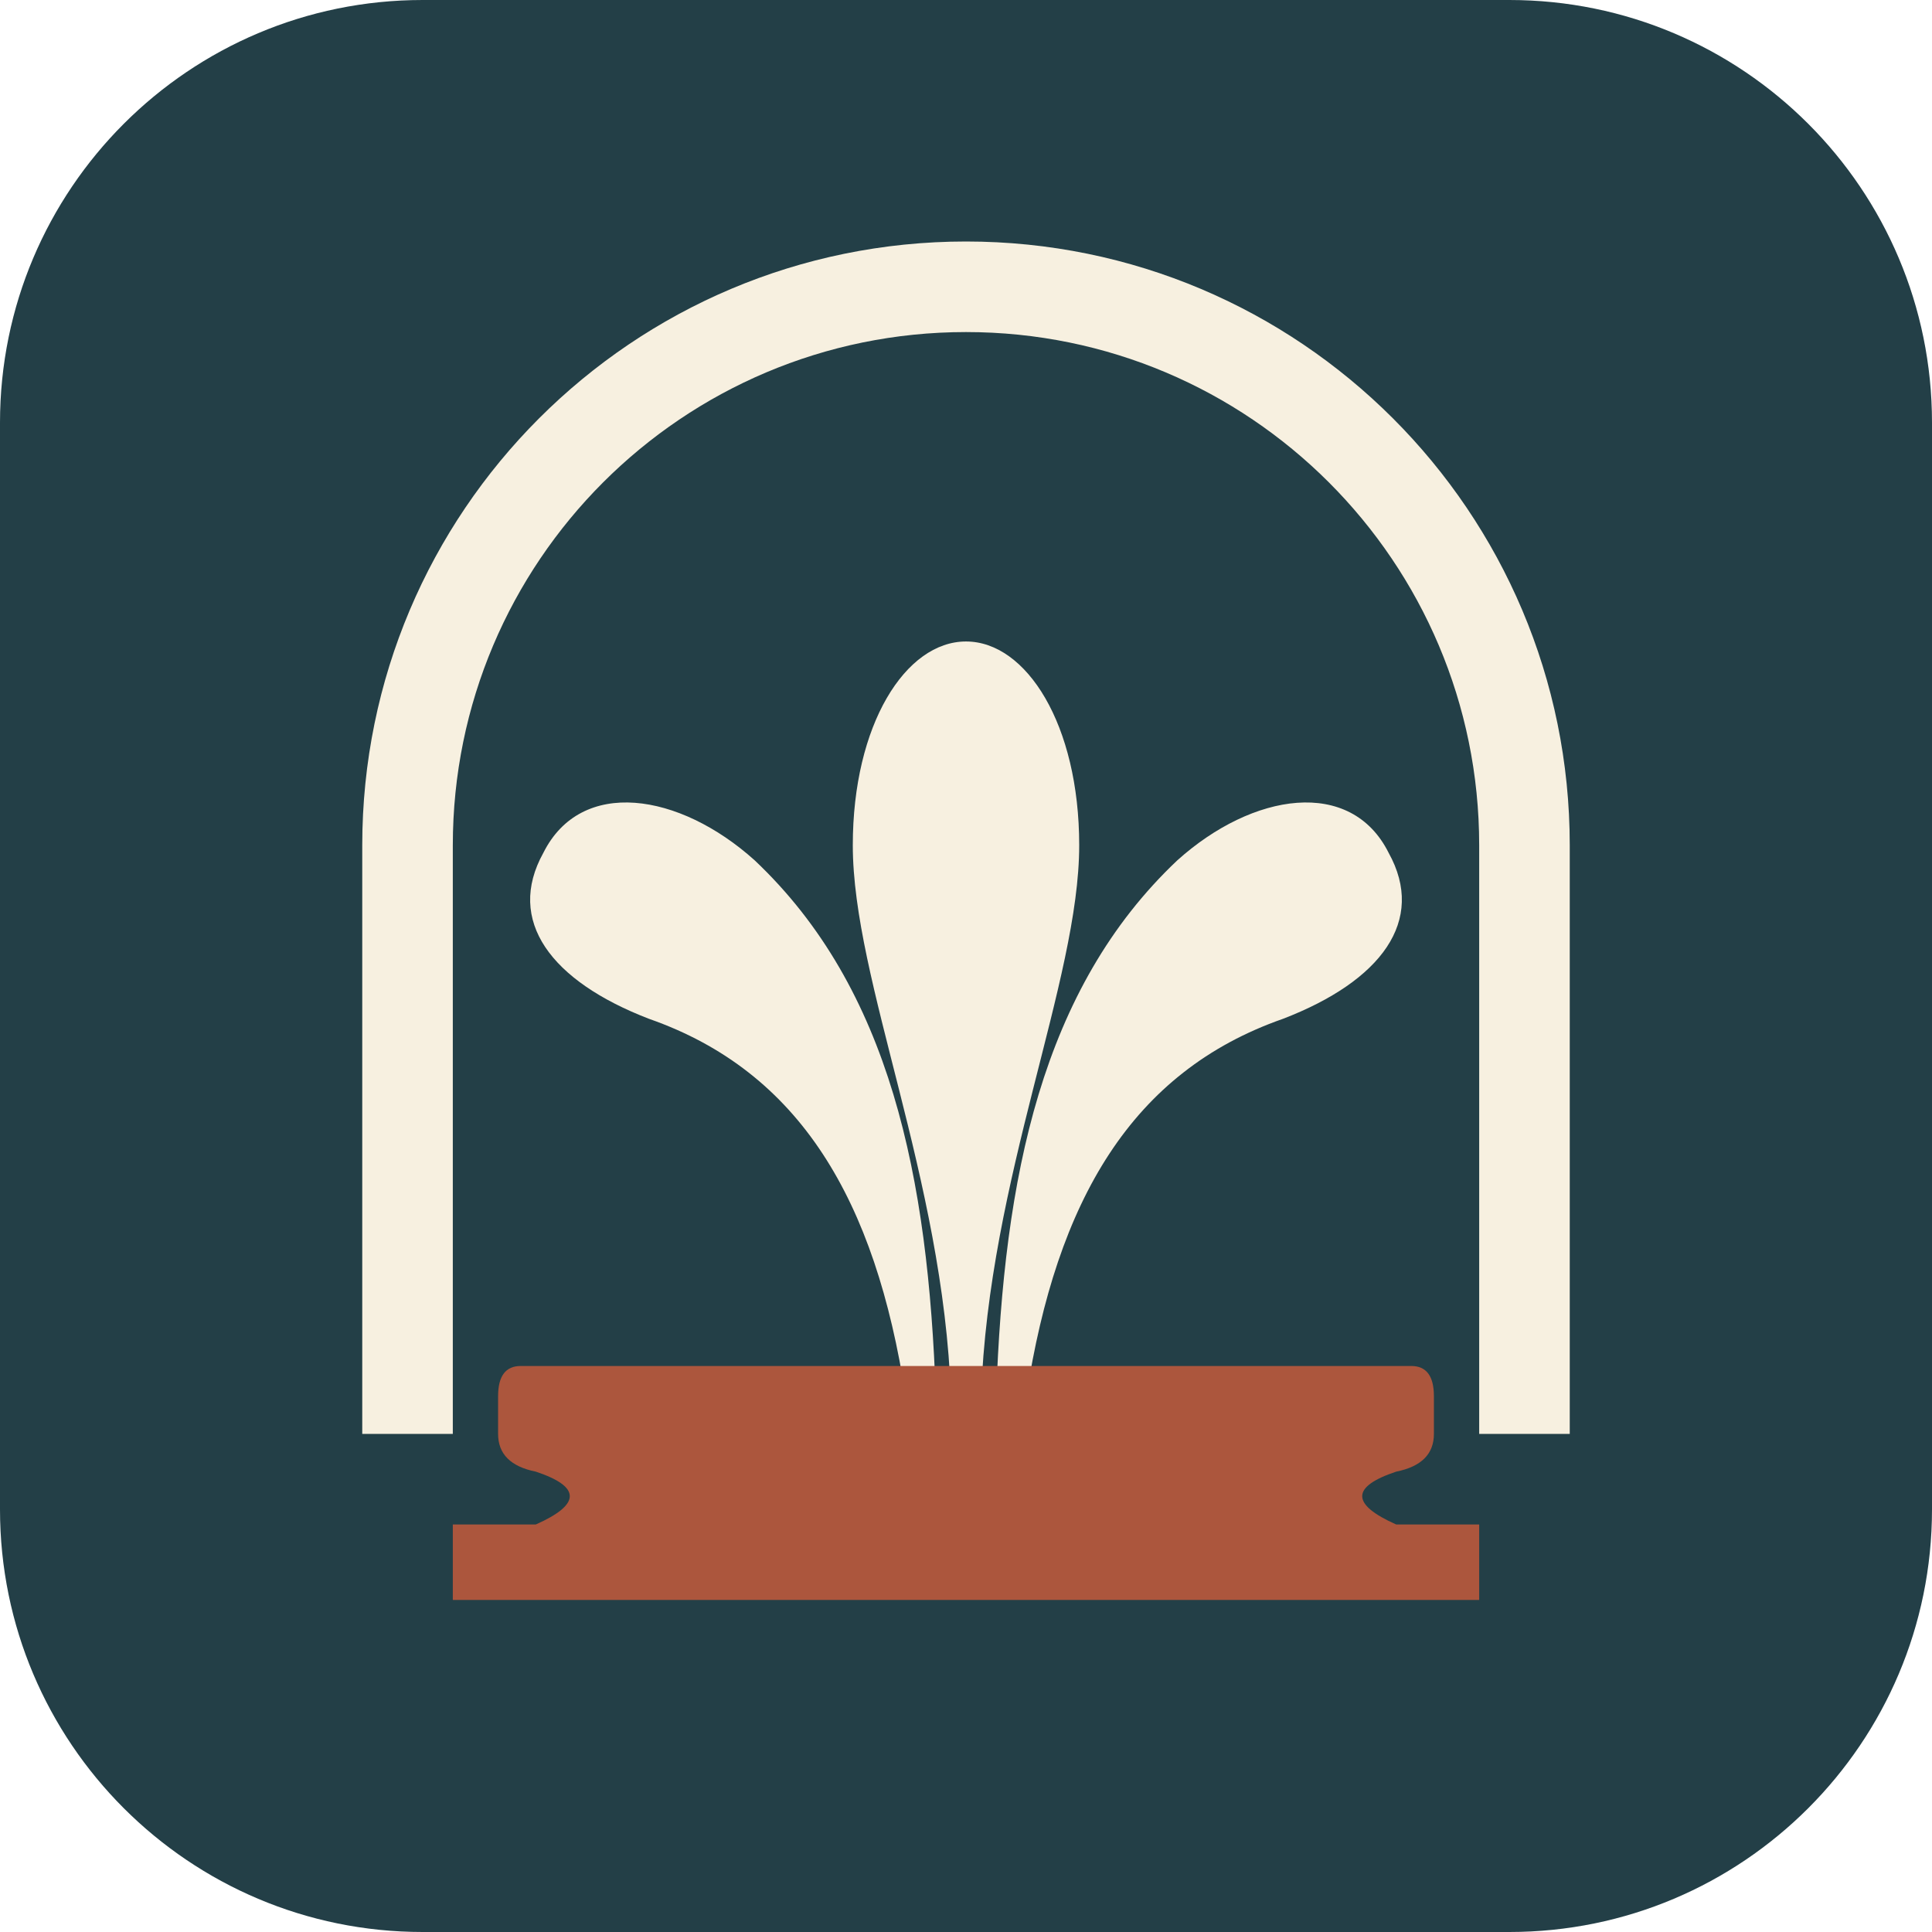
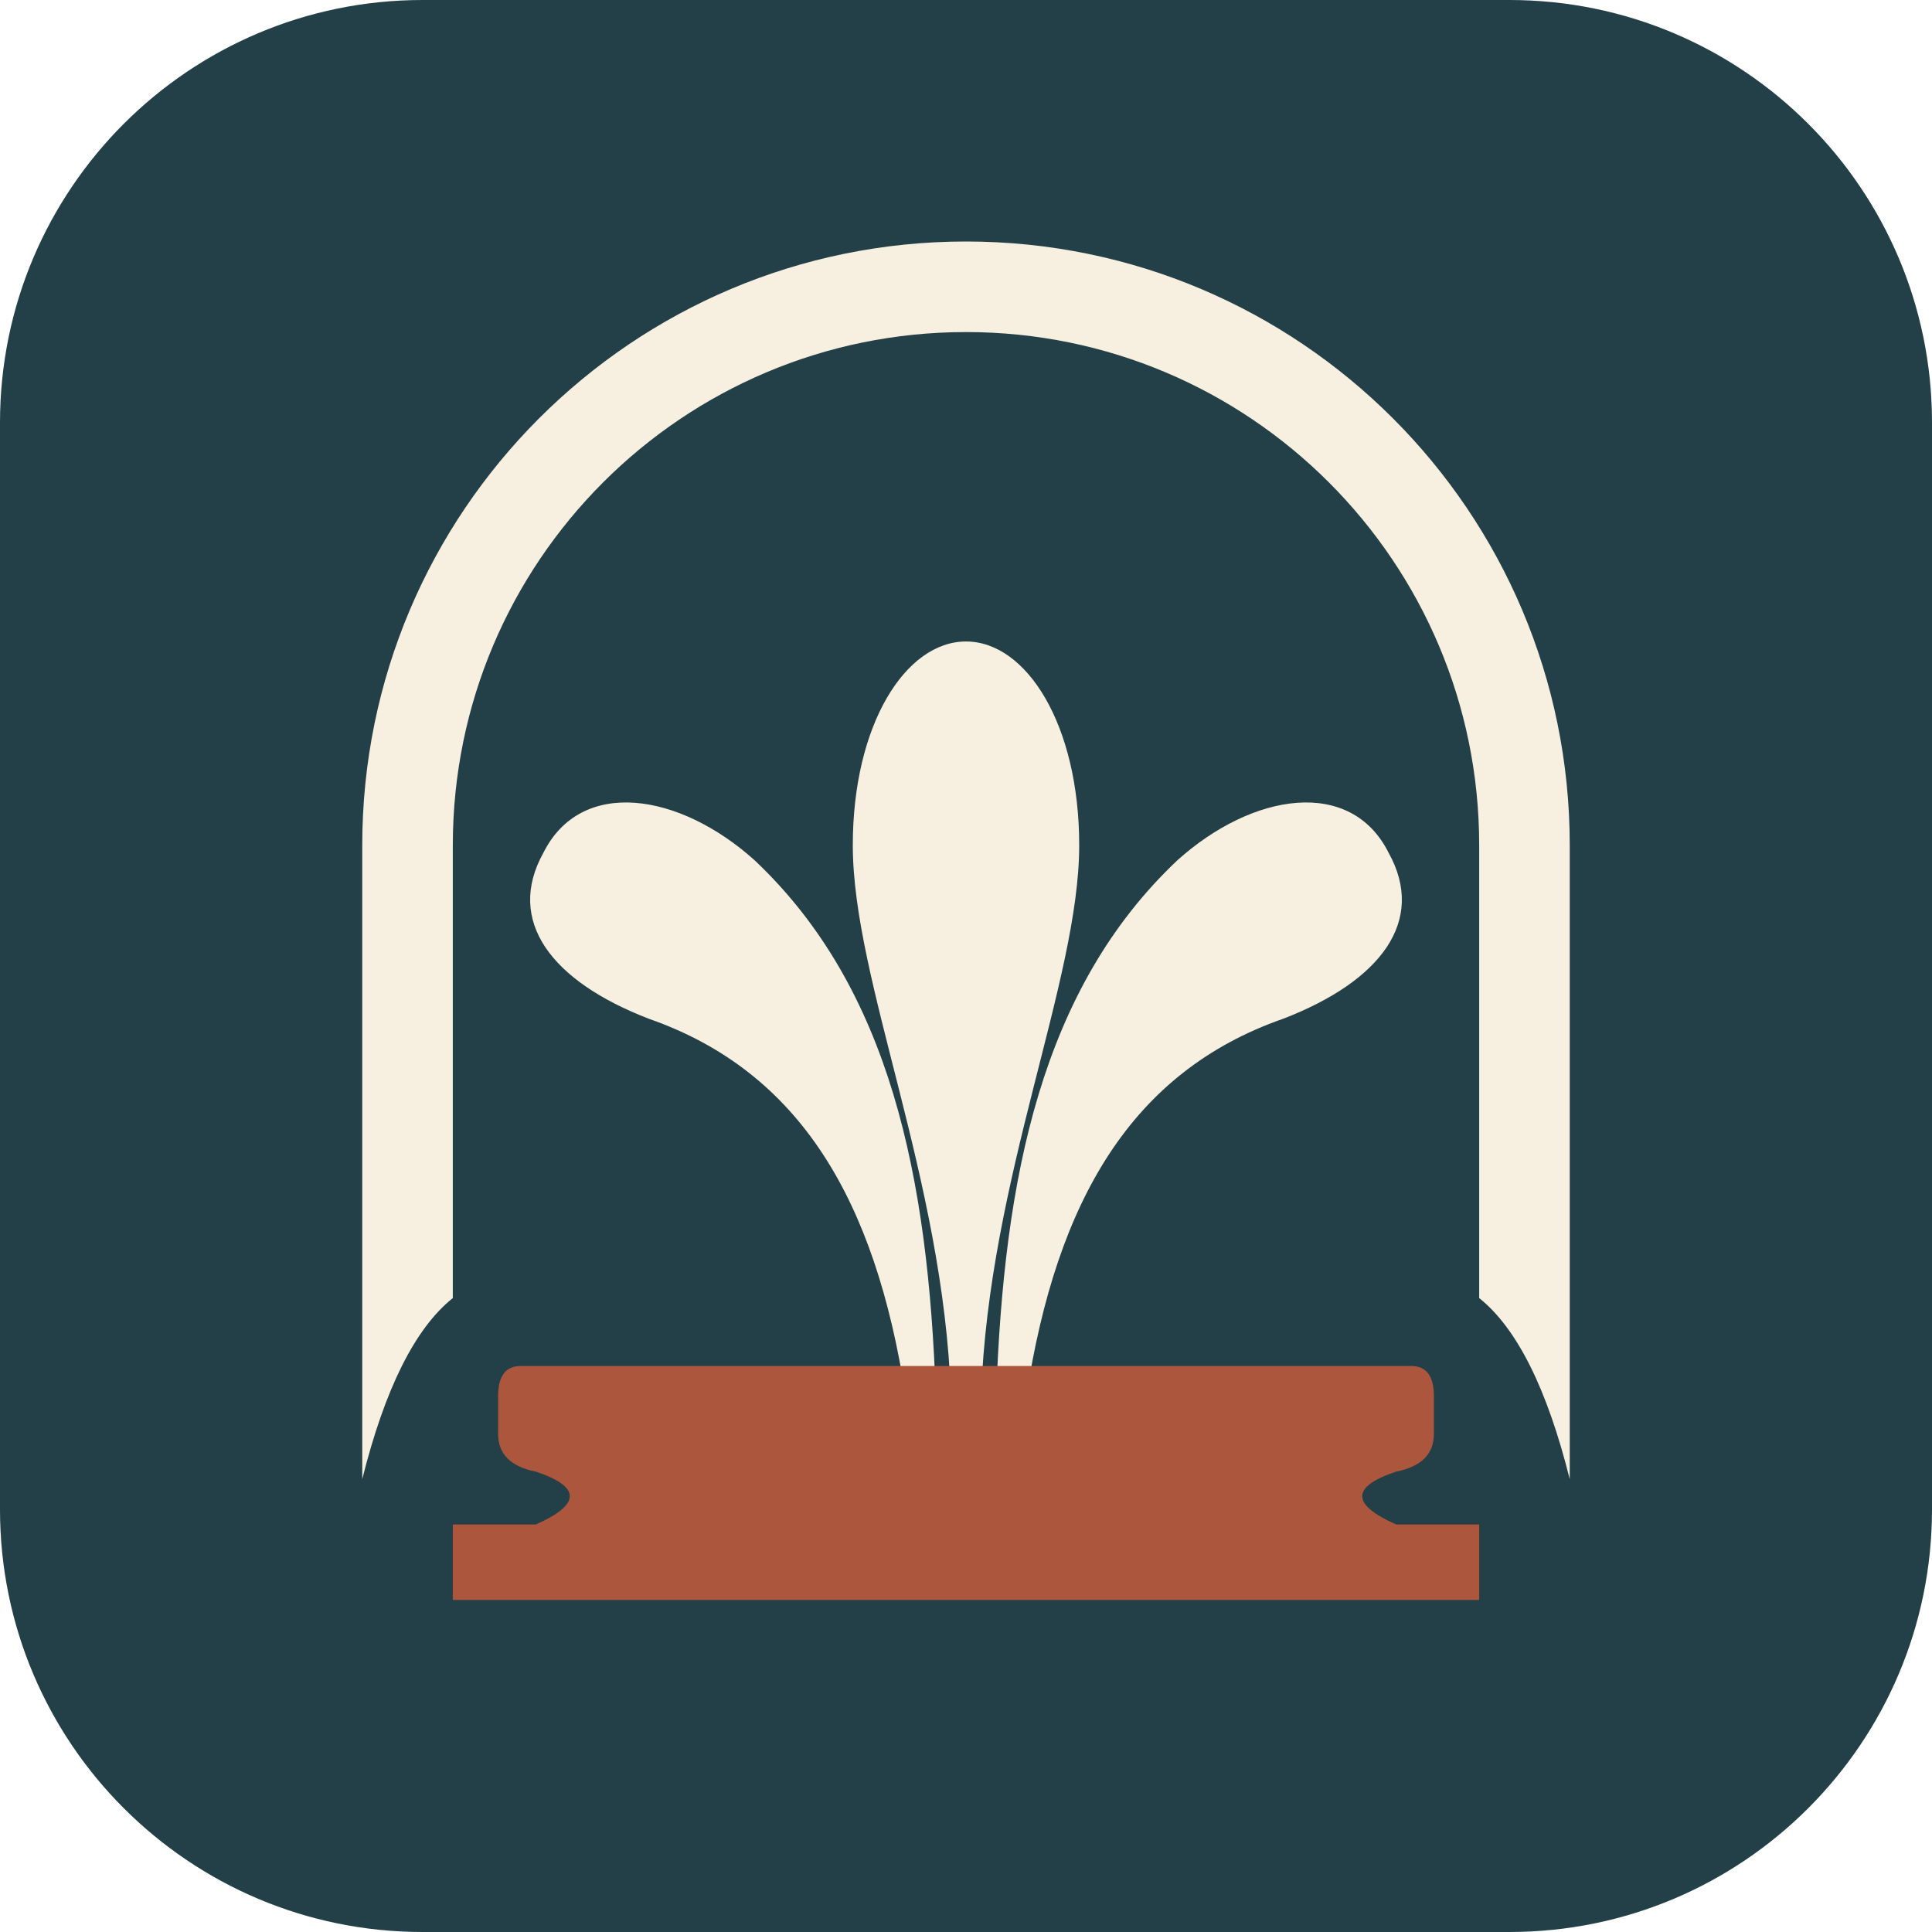
<svg xmlns="http://www.w3.org/2000/svg" viewBox="0 0 256 256" role="img" aria-label="Fontes Wellspring">
  <rect width="256" height="256" rx="56" fill="#233F47" />
-   <path fill="#F7F0E0" d="M48 190V112a80 80 0 0 1 160 0v78h-12v-78a68 68 0 0 0-136 0v78Z" />
+   <path fill="#F7F0E0" d="M48 196V112a80 80 0 0 1 160 0v84c-3-12-7-20-12-24v-60a68 68 0 0 0-136 0v60c-5 4-9 12-12 24Z" />
  <path fill="#F7F0E0" d="M126 185c-1-29-13-55-13-73 0-16 7-27 15-27s15 11 15 27c0 18-12 44-13 73Z" />
  <path fill="#F7F0E0" d="M120 185c-4-26-14-43-34-50-13-5-19-13-14-22 5-10 18-8 28 1 18 17 23 42 24 71Z" />
  <path fill="#F7F0E0" transform="translate(256 0) scale(-1 1)" d="M120 185c-4-26-14-43-34-50-13-5-19-13-14-22 5-10 18-8 28 1 18 17 23 42 24 71Z" />
  <path fill="#AC563D" d="M69 181h118q3 0 3 4v5q0 4-5 5-9 3 0 7h11v10H60v-10h11q9-4 0-7-5-1-5-5v-5q0-4 3-4Z" />
</svg>
